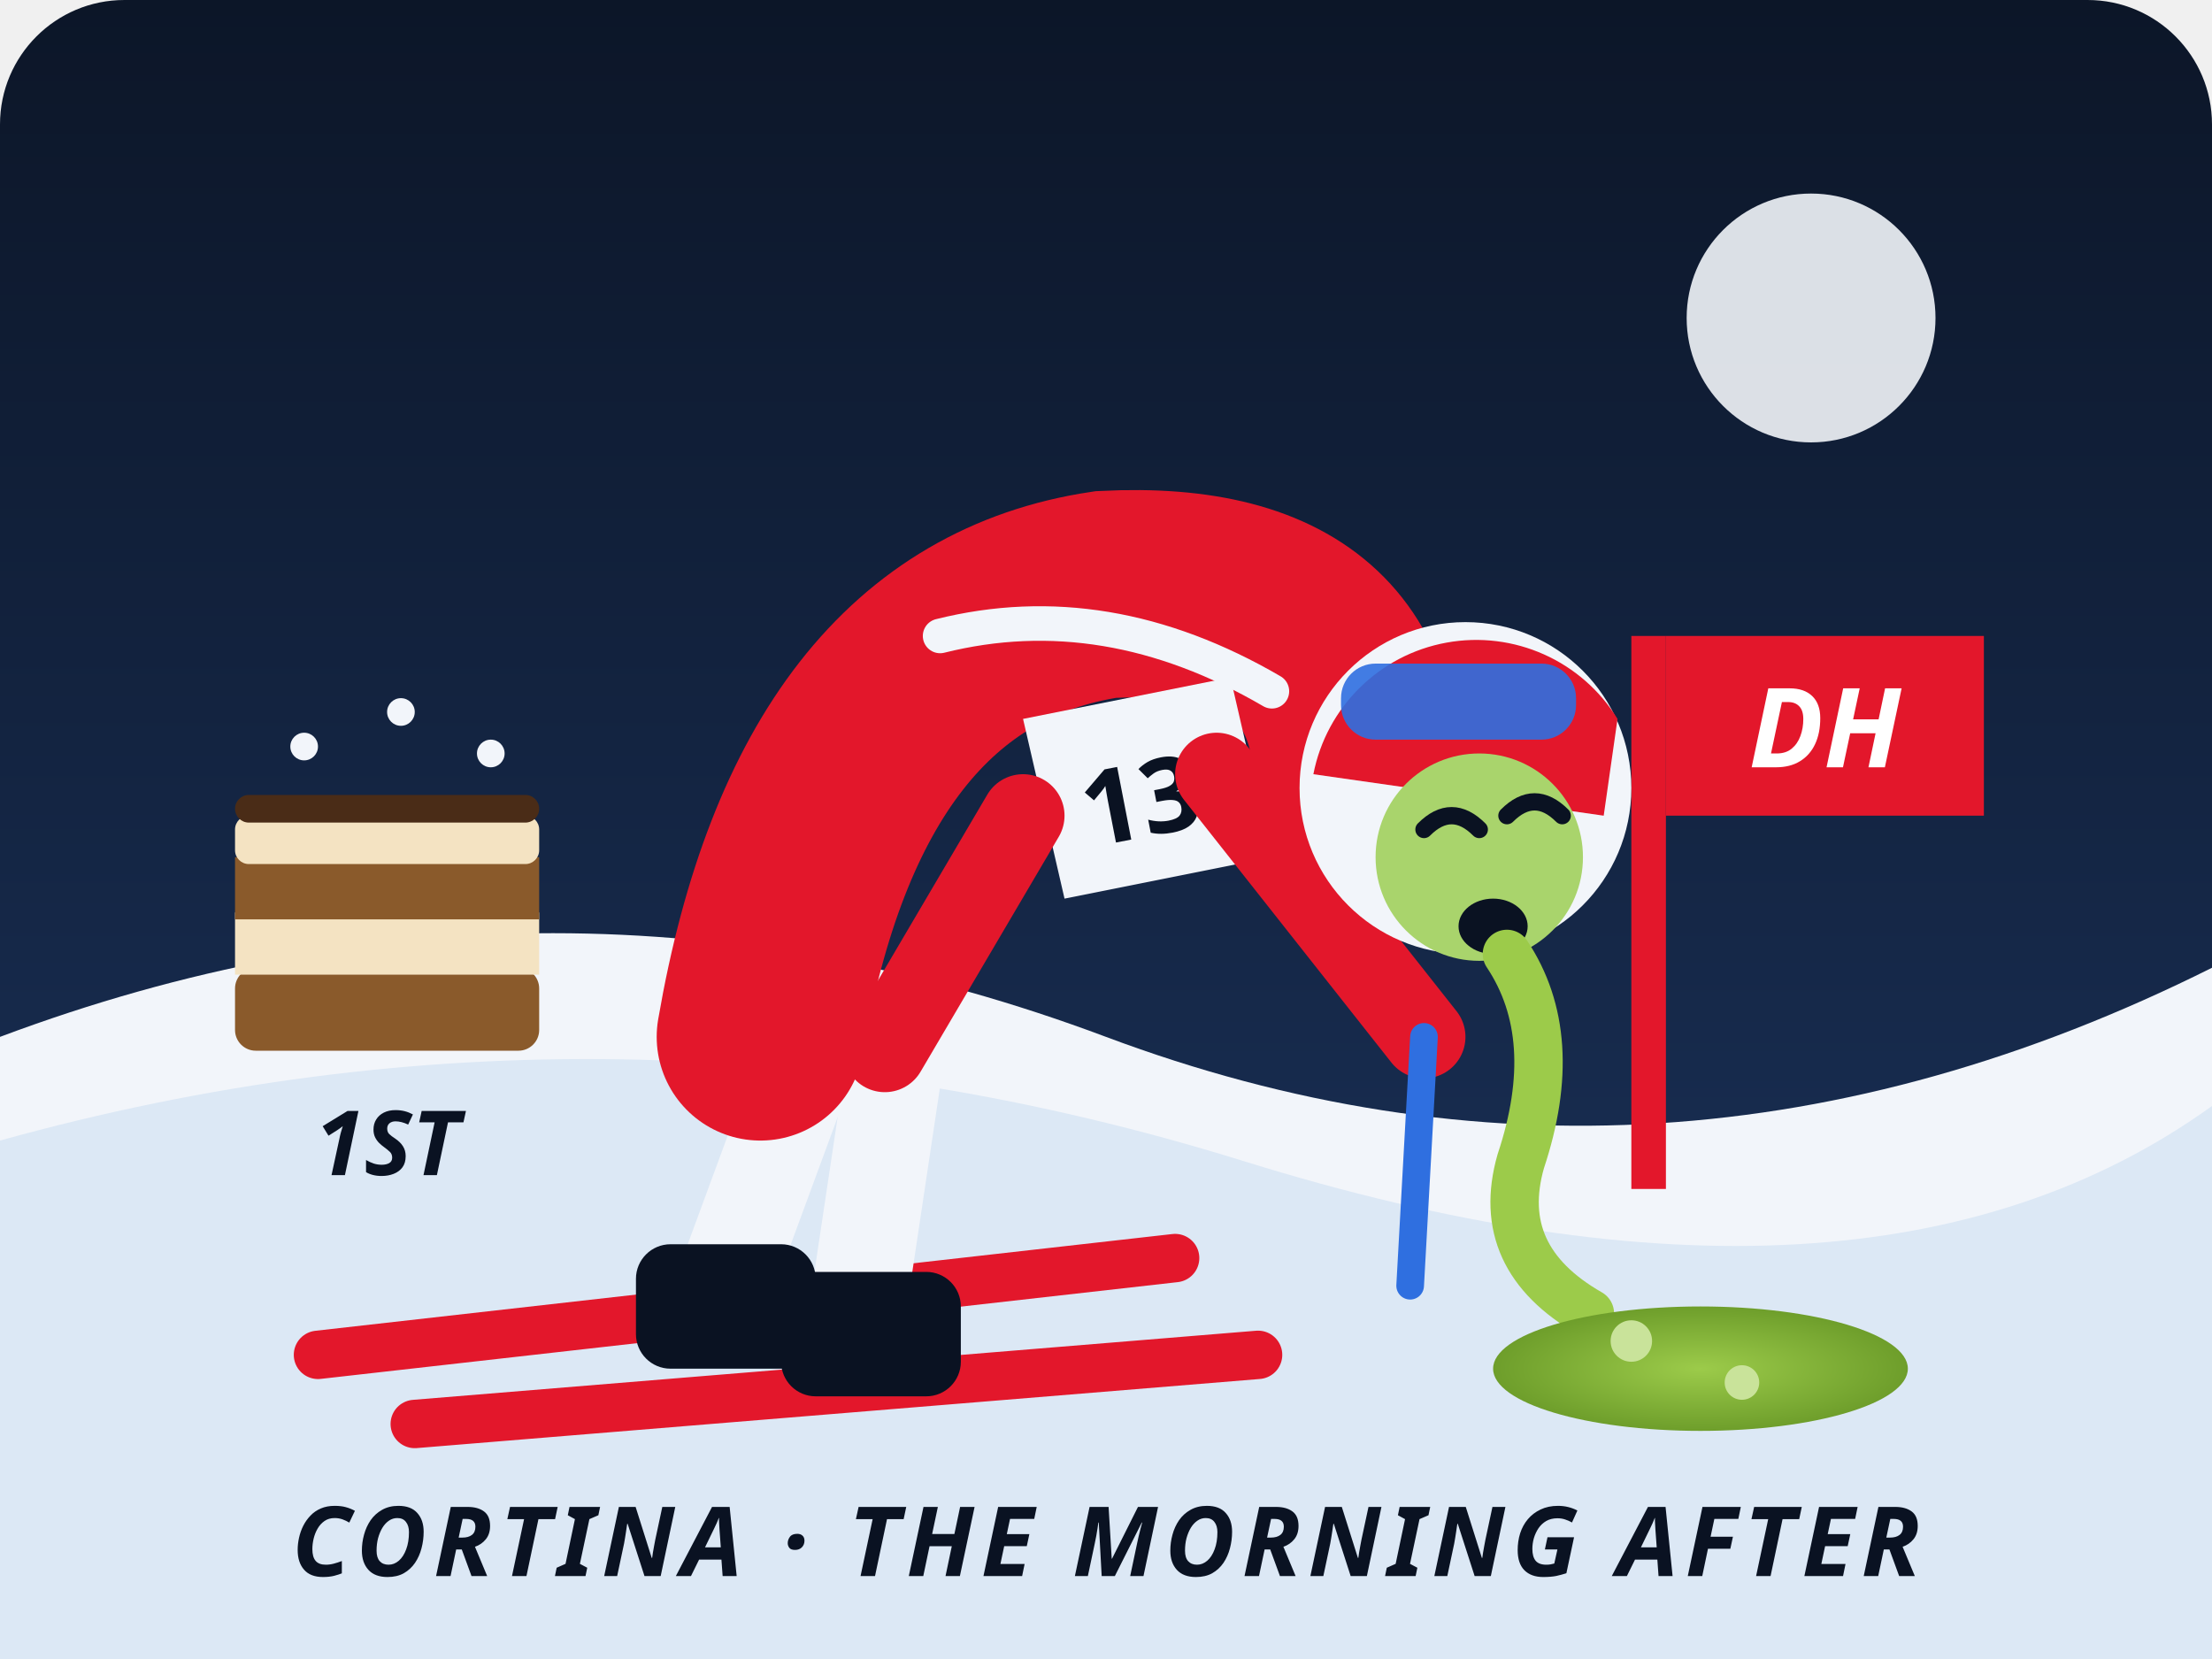
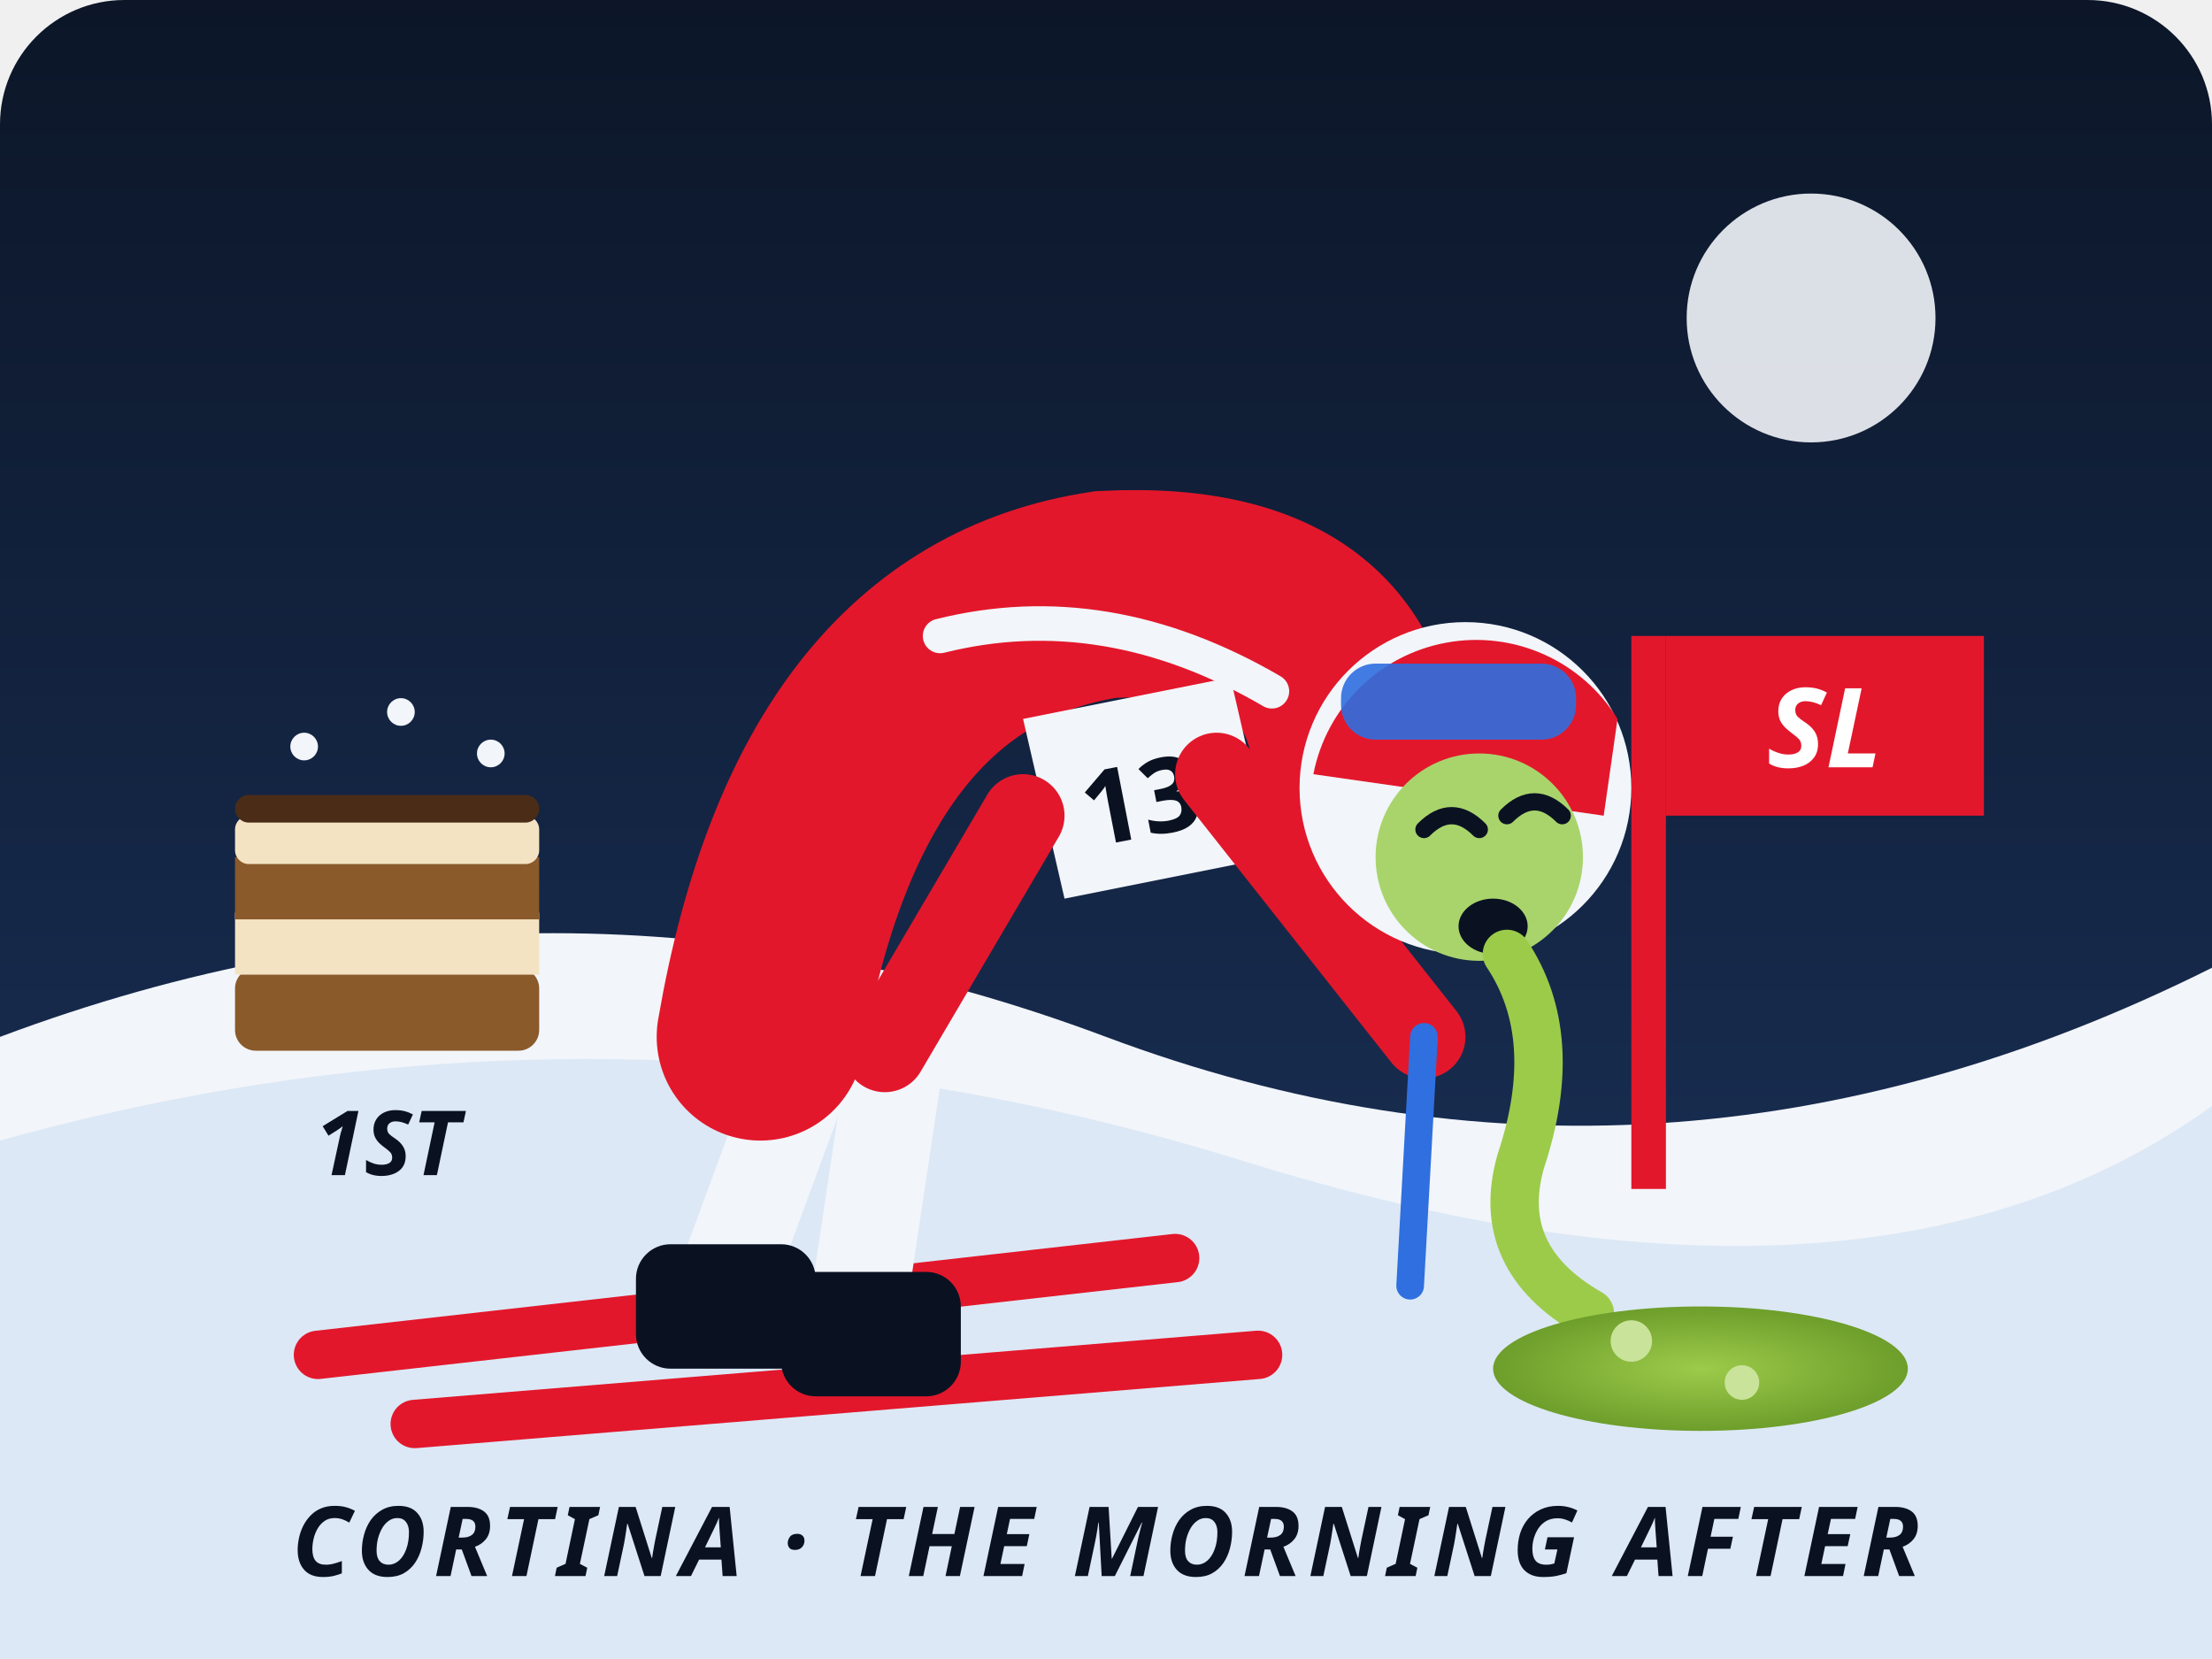
<svg xmlns="http://www.w3.org/2000/svg" viewBox="0 0 320 240" width="320" height="240">
  <defs>
    <linearGradient id="sky" x1="0" y1="0" x2="0" y2="1">
      <stop offset="0" stop-color="#0C1628" />
      <stop offset="1" stop-color="#1C3560" />
    </linearGradient>
    <radialGradient id="puddle" cx="0.5" cy="0.5" r="0.5">
      <stop offset="0" stop-color="#9CCB4A" />
      <stop offset="1" stop-color="#6E9E2B" />
    </radialGradient>
  </defs>
  <rect width="320" height="240" rx="18" fill="url(#sky)" />
  <circle cx="262" cy="46" r="18" fill="#F2F5FA" opacity="0.9" />
  <path d="M0 150 Q80 120 160 150 T320 140 V240 H0 Z" fill="#F2F5FA" />
  <path d="M0 165 Q90 140 180 168 T320 160 V240 H0 Z" fill="#DCE8F5" />
  <rect x="236" y="92" width="5" height="80" fill="#E3172B" />
  <path d="M241 92 h46 v26 h-46 z" fill="#E3172B" />
-   <text x="264" y="111" font-family="Barlow Condensed, Arial Narrow, sans-serif" font-weight="900" font-style="italic" font-size="16" fill="#fff" text-anchor="middle">DH</text>
+   <text x="264" y="111" font-family="Barlow Condensed, Arial Narrow, sans-serif" font-weight="900" font-style="italic" font-size="16" fill="#fff" text-anchor="middle">SL</text>
  <path d="M46 196 L170 182" stroke="#E3172B" stroke-width="7" stroke-linecap="round" />
  <path d="M60 206 L182 196" stroke="#E3172B" stroke-width="7" stroke-linecap="round" />
  <path d="M118 150 L104 188" stroke="#F2F5FA" stroke-width="14" stroke-linecap="round" />
  <path d="M130 150 L124 190" stroke="#F2F5FA" stroke-width="14" stroke-linecap="round" />
  <rect x="92" y="180" width="26" height="18" rx="5" fill="#0A1222" />
  <rect x="113" y="184" width="26" height="18" rx="5" fill="#0A1222" />
  <path d="M110 150 Q120 92 160 86 Q200 84 196 120" fill="none" stroke="#E3172B" stroke-width="30" stroke-linecap="round" />
  <path d="M136 92 Q160 86 184 100" fill="none" stroke="#F2F5FA" stroke-width="5" stroke-linecap="round" />
  <path d="M148 104 l30 -6 l6 26 l-30 6 z" fill="#F2F5FA" />
  <text x="166" y="121" font-family="Barlow Condensed, Arial Narrow, sans-serif" font-weight="900" font-size="15" fill="#0A1222" text-anchor="middle" transform="rotate(-11 166 121)">13</text>
  <path d="M176 112 L206 150" stroke="#E3172B" stroke-width="12" stroke-linecap="round" />
  <path d="M206 150 L204 186" stroke="#2F6FE0" stroke-width="4" stroke-linecap="round" />
  <path d="M148 118 L128 152" stroke="#E3172B" stroke-width="12" stroke-linecap="round" />
  <circle cx="212" cy="114" r="24" fill="#F2F5FA" />
  <path d="M190 112 a24 24 0 0 1 44 -8 L232 118 Z" fill="#E3172B" />
  <circle cx="214" cy="124" r="15" fill="#A9D46C" />
  <path d="M206 120 q4 -4 8 0" stroke="#0A1222" stroke-width="2.5" fill="none" stroke-linecap="round" />
  <path d="M218 118 q4 -4 8 0" stroke="#0A1222" stroke-width="2.5" fill="none" stroke-linecap="round" />
  <ellipse cx="216" cy="134" rx="5" ry="4" fill="#0A1222" />
  <rect x="194" y="96" width="34" height="11" rx="5" fill="#2F6FE0" opacity="0.9" />
  <path d="M218 138 q8 12 2 30 q-4 14 10 22" stroke="#9CCB4A" stroke-width="7" fill="none" stroke-linecap="round" />
  <ellipse cx="246" cy="198" rx="30" ry="9" fill="url(#puddle)" />
  <circle cx="236" cy="194" r="3" fill="#C9E39A" />
  <circle cx="252" cy="200" r="2.5" fill="#C9E39A" />
  <g transform="translate(34 118)">
    <rect x="0" y="22" width="44" height="12" rx="3" fill="#8A5A2B" />
    <rect x="0" y="14" width="44" height="9" fill="#F4E3C2" />
    <rect x="0" y="6" width="44" height="9" fill="#8A5A2B" />
    <rect x="0" y="0" width="44" height="7" rx="2" fill="#F4E3C2" />
    <rect x="0" y="-3" width="44" height="4" rx="2" fill="#4A2C17" />
    <circle cx="10" cy="-10" r="2" fill="#F2F5FA" />
    <circle cx="24" cy="-15" r="2" fill="#F2F5FA" />
    <circle cx="37" cy="-9" r="2" fill="#F2F5FA" />
    <text x="22" y="52" font-family="Barlow Condensed, Arial Narrow, sans-serif" font-weight="900" font-style="italic" font-size="13" fill="#0A1222" text-anchor="middle">1ST</text>
  </g>
  <text x="160" y="228" font-family="Barlow Condensed, Arial Narrow, sans-serif" font-weight="800" font-style="italic" font-size="14" fill="#0A1222" text-anchor="middle" letter-spacing="1">CORTINA · THE MORNING AFTER</text>
</svg>
